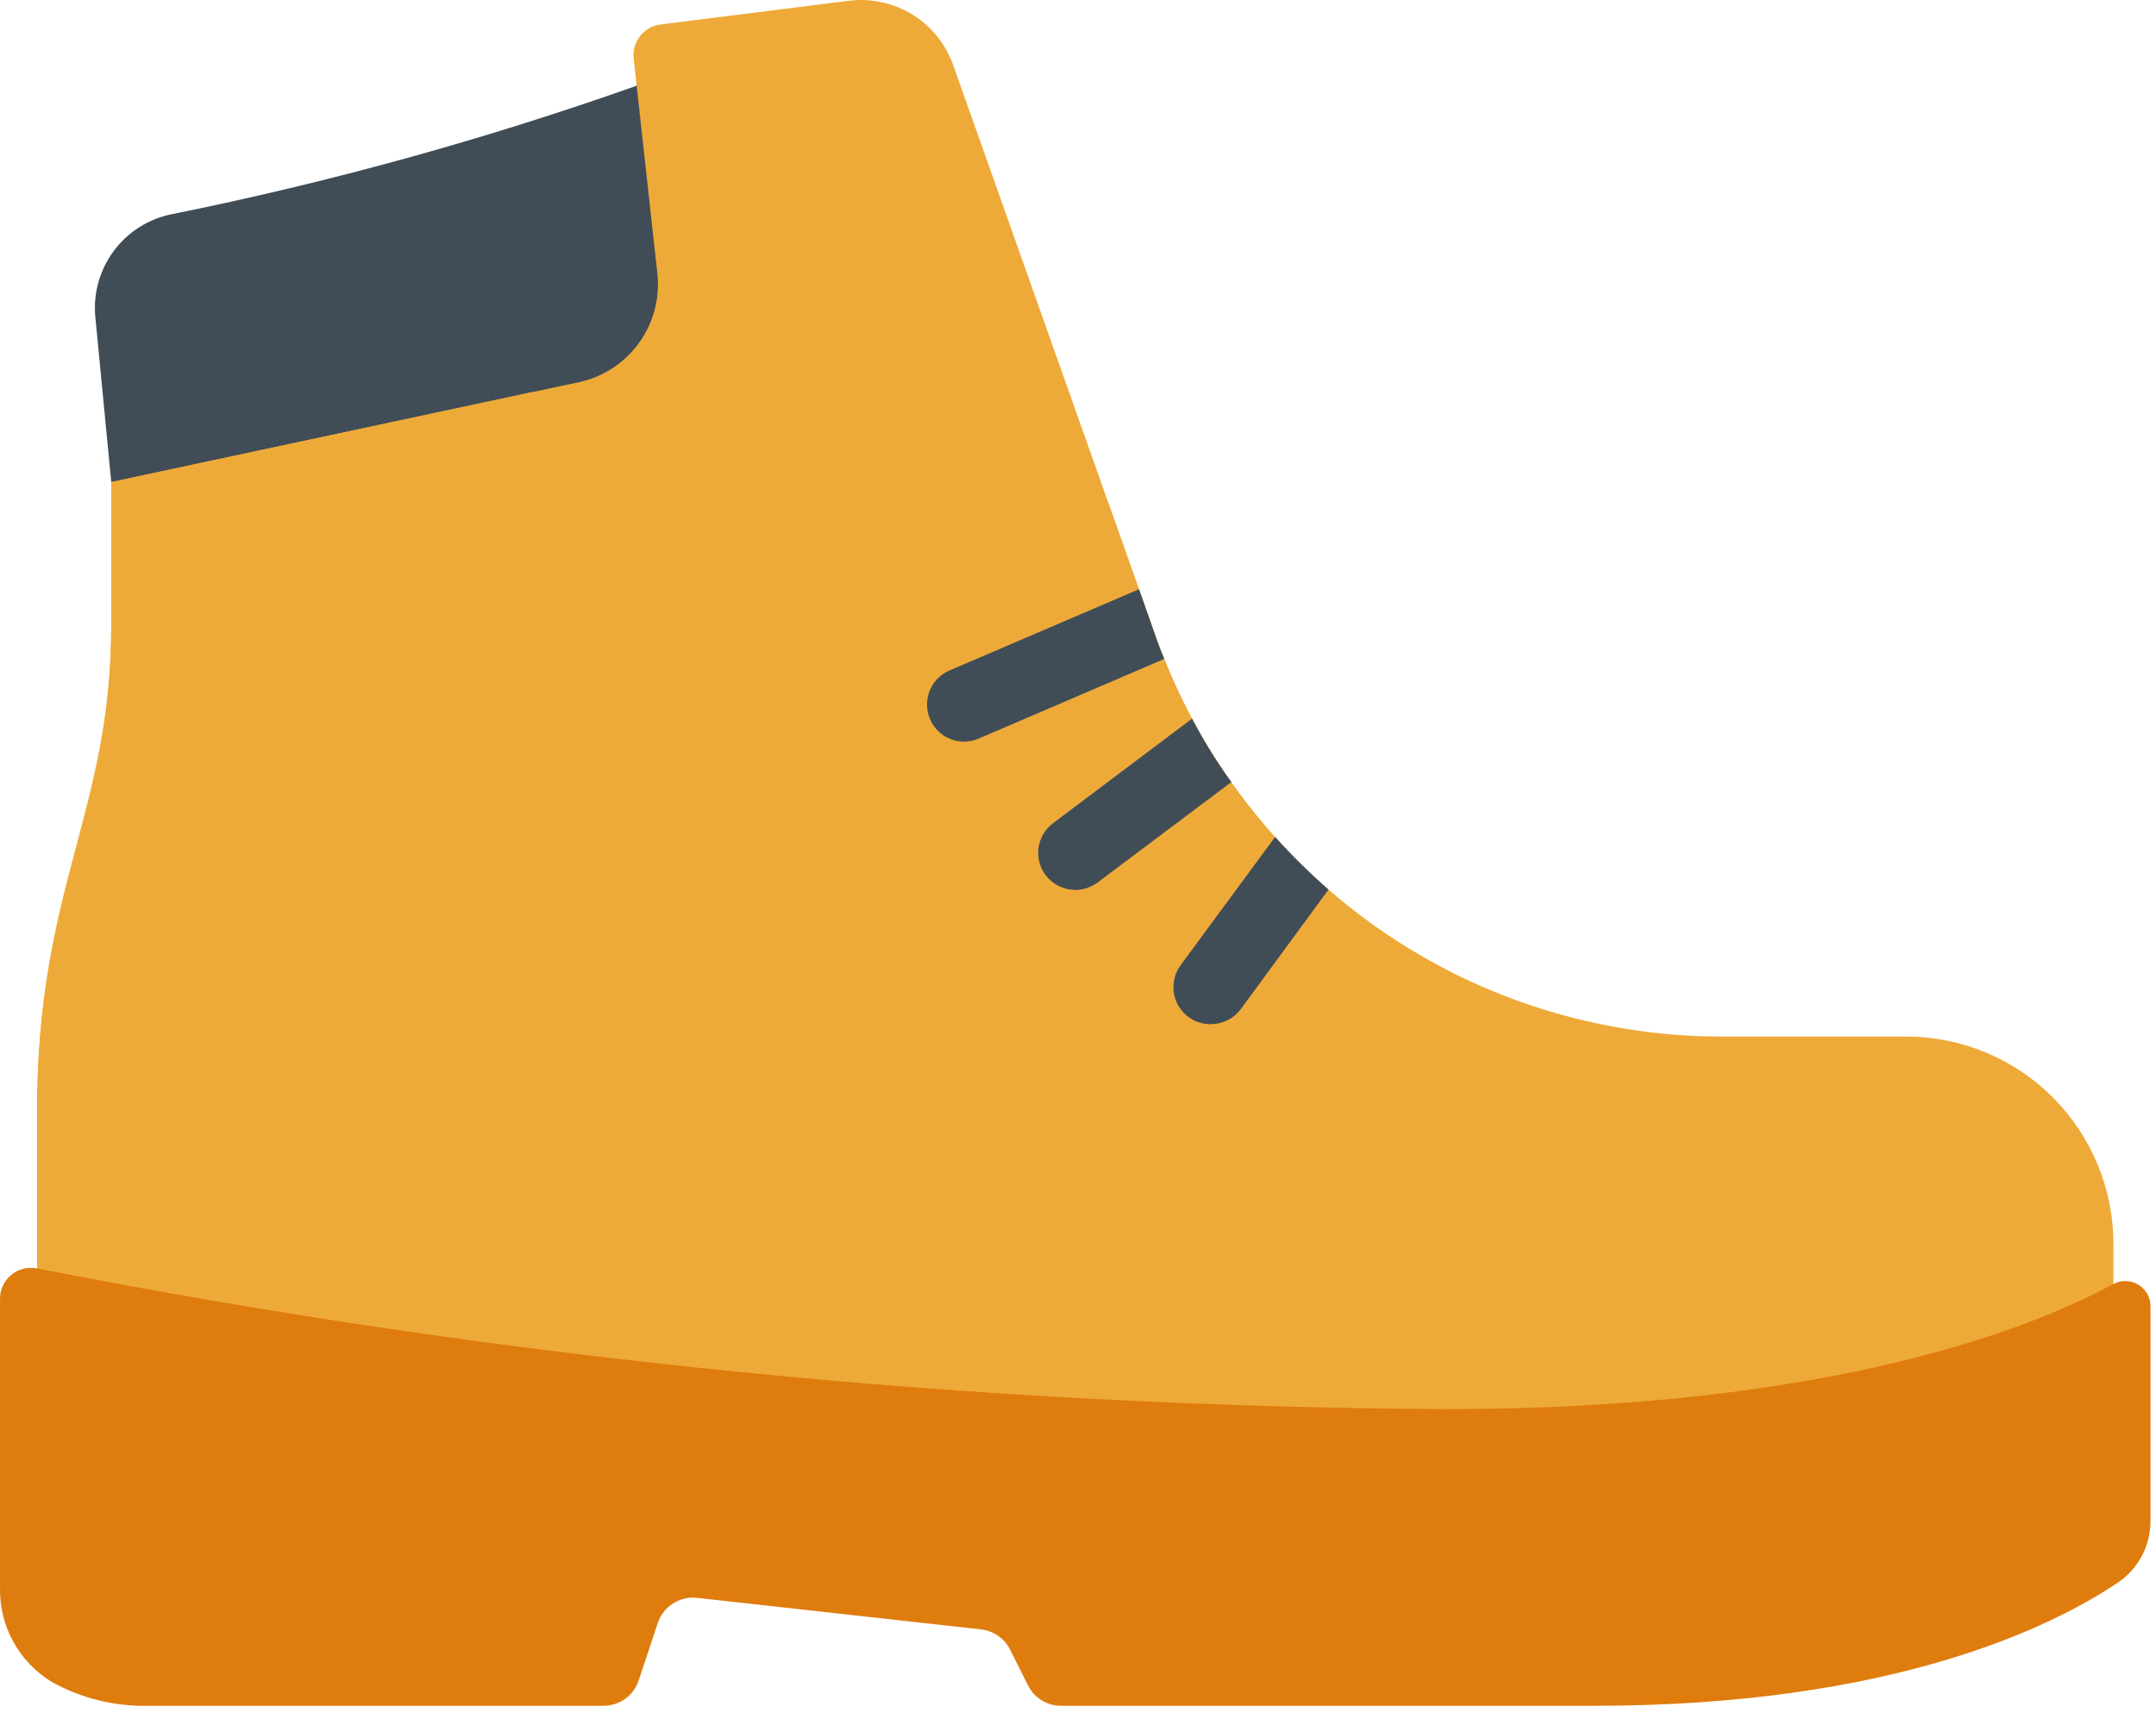
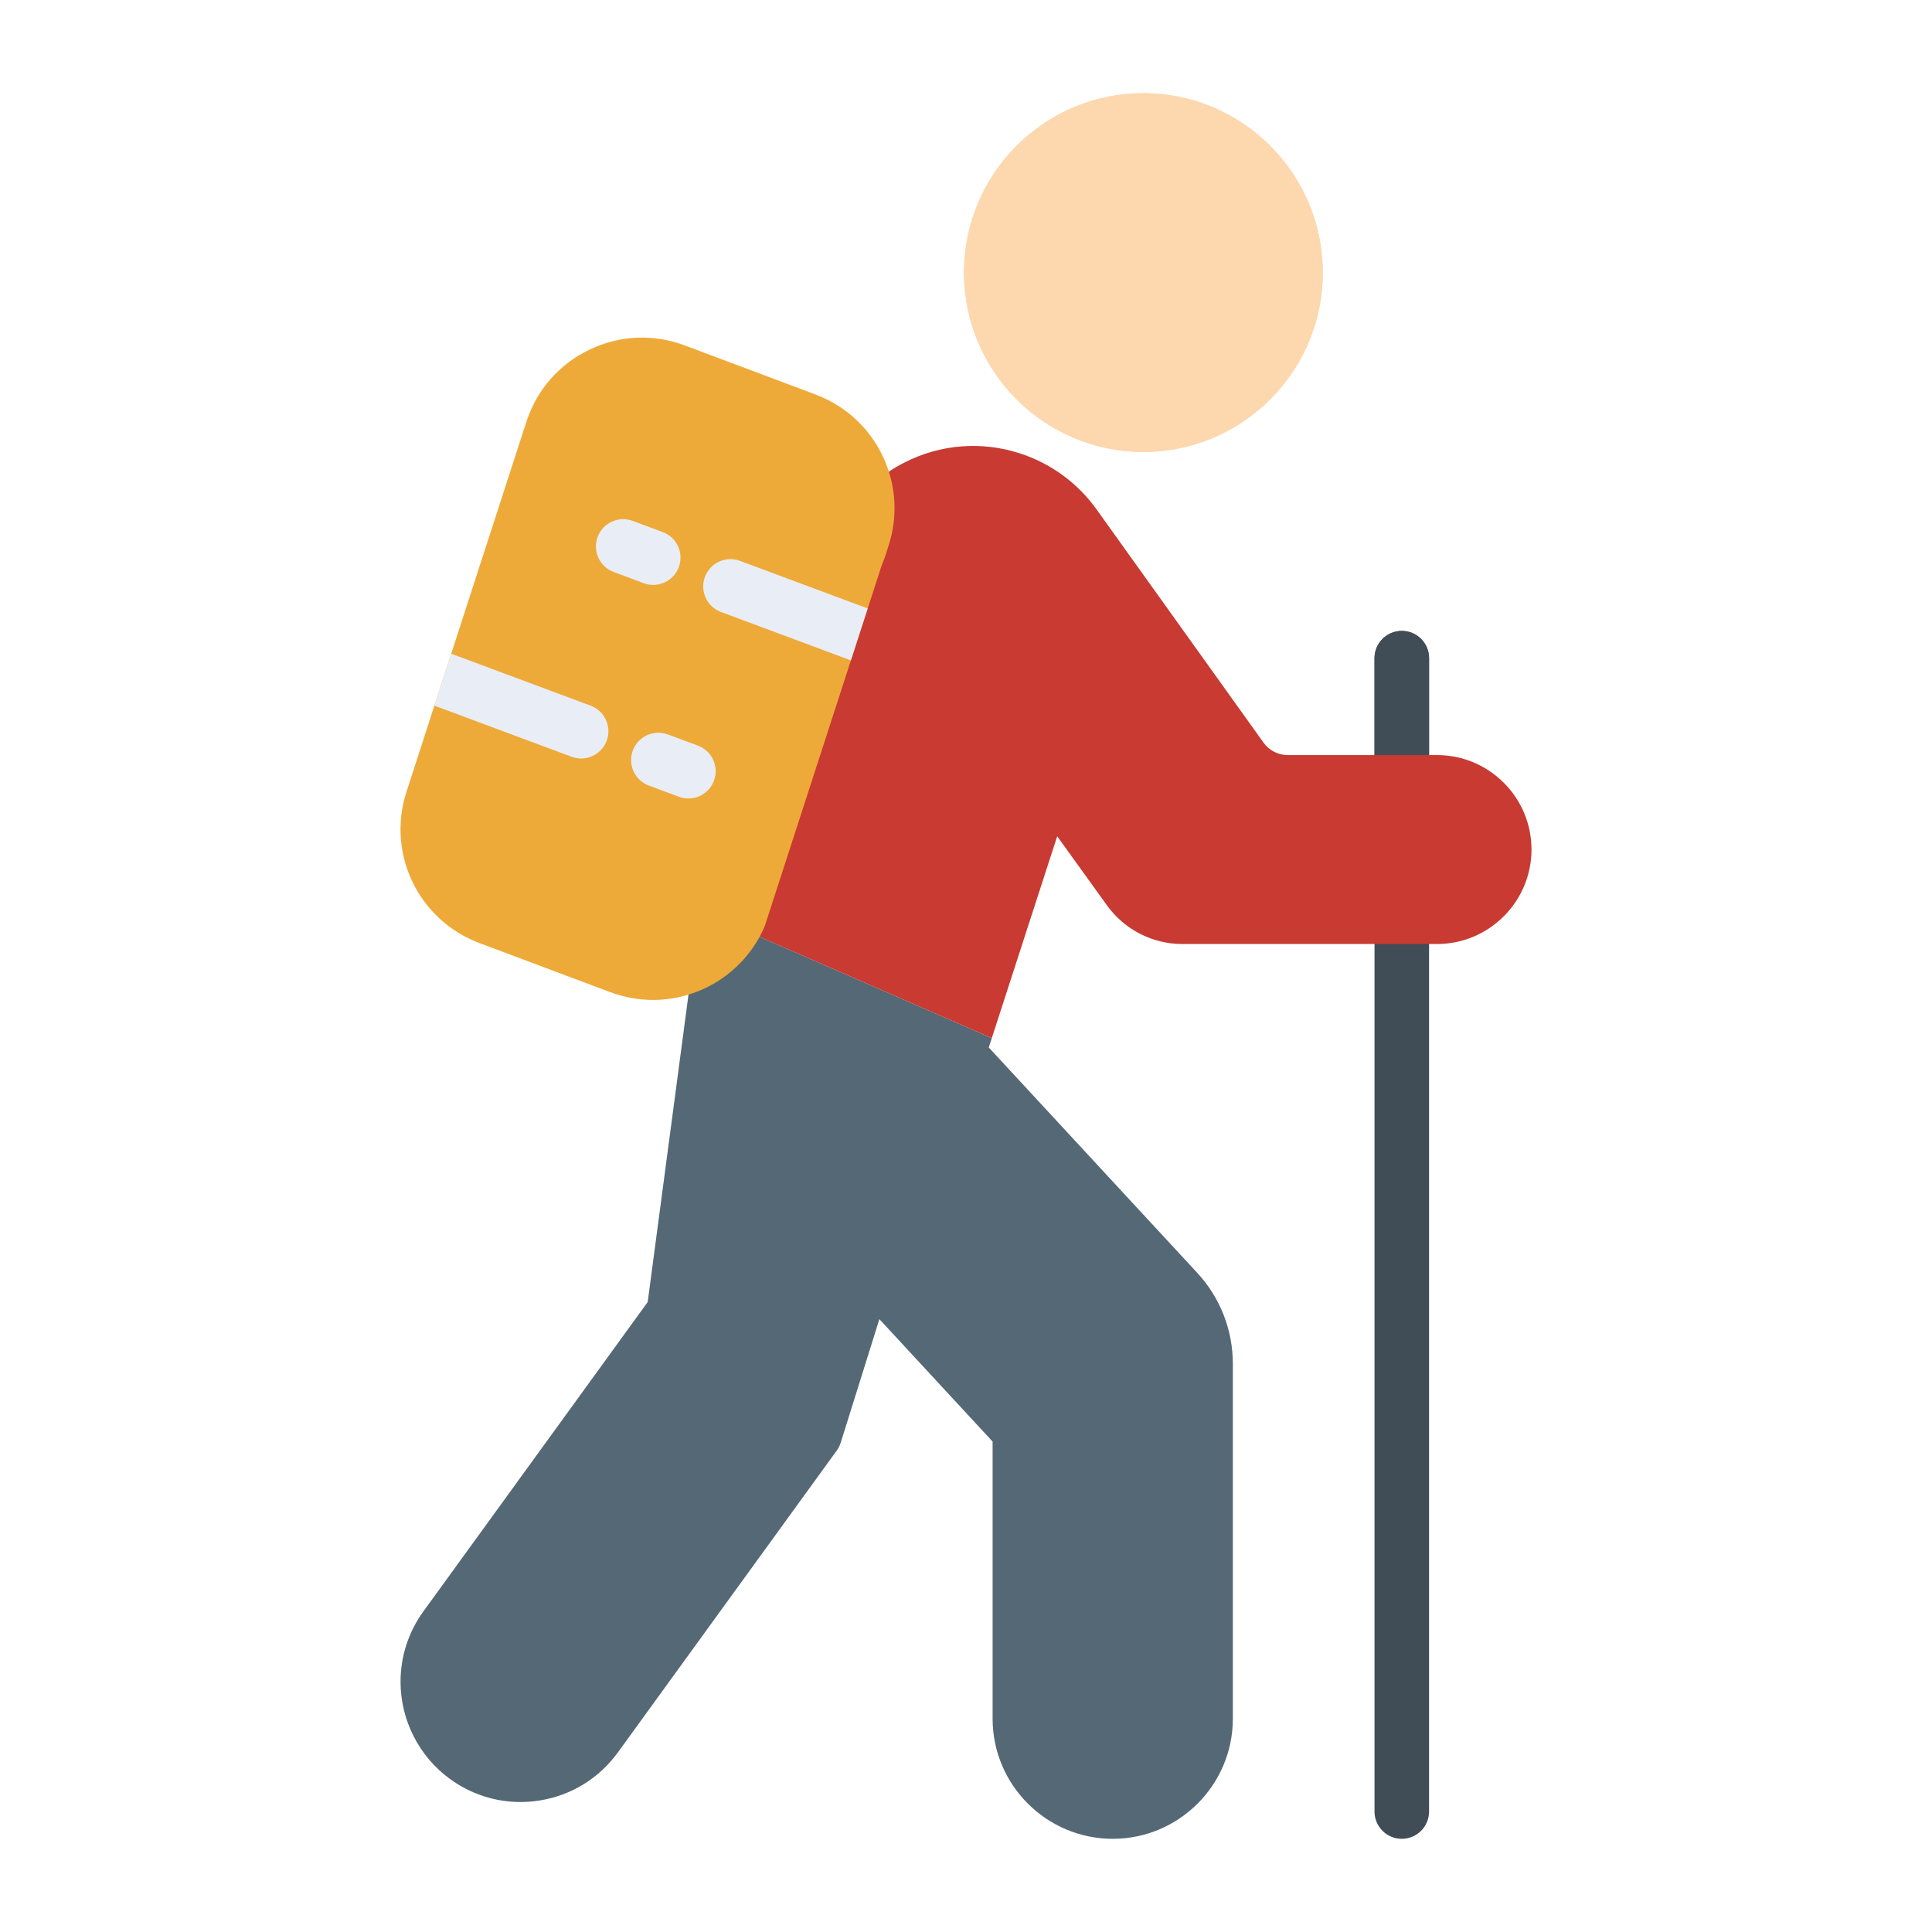
- <svg xmlns="http://www.w3.org/2000/svg" width="238" height="189" viewBox="0 0 238 189" fill="none">
-   <path d="M12.28 53.205L10.52 34.951C10.283 32.365 11.008 29.783 12.556 27.699C14.104 25.614 16.366 24.174 18.91 23.654C36.316 20.143 53.454 15.411 70.195 9.492L73.674 8.183L77.767 53.205H12.28Z" fill="#404D57" />
-   <path d="M4.094 159.622V122.65C4.094 97.921 12.28 89.677 12.28 69.069V53.205L63.794 42.207C66.499 41.654 68.9 40.108 70.523 37.873C72.145 35.638 72.873 32.877 72.561 30.133L69.95 6.463C69.85 5.575 70.103 4.684 70.654 3.98C71.205 3.277 72.01 2.818 72.897 2.702L93.722 0.082C96.168 -0.222 98.645 0.321 100.741 1.621C102.836 2.92 104.424 4.898 105.239 7.225L127.538 70.142C132.092 83.065 140.539 94.26 151.717 102.187C162.894 110.114 176.252 114.383 189.955 114.407H210.502C213.506 114.418 216.48 115.02 219.251 116.18C222.023 117.34 224.539 119.034 226.656 121.166C228.773 123.298 230.45 125.827 231.589 128.607C232.729 131.387 233.31 134.364 233.3 137.369V159.622H4.094Z" fill="#EEAA38" />
-   <path d="M159.626 107.027V118.692C159.62 120.861 158.755 122.939 157.222 124.473C155.688 126.007 153.609 126.872 151.44 126.878H90.046C63.892 126.878 51.122 138.543 45.31 147.015H4.094V122.662C4.094 97.941 12.28 89.673 12.28 69.085V53.205L58.817 43.259C64.178 50.667 83.866 72.196 122.299 55.374L127.538 70.15C133.183 86.059 144.65 99.237 159.626 107.027Z" fill="#EEAA38" />
-   <path d="M159.627 155.529C202.603 155.529 224.857 146.319 233.3 141.715C233.725 141.49 234.2 141.378 234.68 141.391C235.16 141.404 235.628 141.54 236.04 141.787C236.452 142.034 236.793 142.384 237.03 142.801C237.267 143.219 237.392 143.69 237.393 144.171V167.885C237.394 169.234 237.062 170.563 236.426 171.752C235.79 172.942 234.869 173.956 233.747 174.704C226.752 179.403 209.152 188.272 175.999 188.272H117.134C116.374 188.272 115.629 188.06 114.983 187.66C114.337 187.26 113.815 186.689 113.475 186.009L111.506 182.08C111.201 181.468 110.747 180.943 110.187 180.552C109.626 180.161 108.977 179.916 108.297 179.841L76.949 176.358C76.018 176.254 75.08 176.474 74.291 176.979C73.502 177.484 72.911 178.244 72.615 179.133L70.503 185.473C70.231 186.288 69.71 186.997 69.013 187.5C68.316 188.002 67.478 188.273 66.619 188.272H16.373C12.656 188.358 8.982 187.451 5.732 185.645C3.955 184.571 2.49 183.05 1.485 181.234C0.48 179.418 -0.032 177.369 0.002 175.294V143.368C-0.003 142.86 0.107 142.358 0.322 141.897C0.537 141.437 0.852 141.03 1.244 140.708C1.637 140.385 2.096 140.154 2.589 140.031C3.082 139.909 3.597 139.898 4.095 140C55.339 150.03 107.411 155.229 159.627 155.529Z" fill="#DF7C0E" />
-   <path d="M128.521 72.728L108.015 81.528C107.509 81.738 106.967 81.849 106.419 81.855C105.476 81.853 104.563 81.526 103.834 80.929C103.104 80.332 102.604 79.501 102.416 78.577C102.228 77.653 102.365 76.693 102.804 75.858C103.242 75.024 103.956 74.366 104.823 73.997L125.738 65.033L127.539 70.149C127.825 71.009 128.153 71.868 128.521 72.728Z" fill="#404D57" />
-   <path d="M135.93 86.316L121.154 97.408C120.442 97.932 119.583 98.219 118.698 98.227C118.064 98.223 117.438 98.073 116.871 97.789C116.303 97.505 115.808 97.095 115.424 96.59C115.102 96.16 114.867 95.67 114.734 95.15C114.6 94.629 114.571 94.087 114.647 93.555C114.723 93.023 114.903 92.511 115.177 92.049C115.45 91.586 115.813 91.182 116.243 90.859L131.591 79.317C132.862 81.755 134.312 84.094 135.93 86.316Z" fill="#404D57" />
-   <path d="M146.653 98.186L136.952 111.406C136.563 111.916 136.061 112.329 135.486 112.613C134.911 112.897 134.279 113.044 133.637 113.043C132.77 113.05 131.923 112.777 131.222 112.266C130.786 111.949 130.417 111.55 130.135 111.09C129.854 110.631 129.666 110.12 129.582 109.588C129.498 109.055 129.52 108.512 129.647 107.988C129.774 107.464 130.004 106.971 130.322 106.536L140.759 92.374C142.61 94.423 144.578 96.364 146.653 98.186Z" fill="#404D57" />
+ <svg xmlns="http://www.w3.org/2000/svg" width="409" height="409" viewBox="0 0 409 409" fill="none">
+   <path d="M296.756 389.272C293.568 389.272 290.981 386.685 290.981 383.498V139.334C290.981 136.147 293.568 133.56 296.756 133.56C299.943 133.56 302.53 136.147 302.53 139.334V383.498C302.53 386.685 299.946 389.272 296.756 389.272Z" fill="#404D57" />
+   <path d="M302.53 139.334V159.844H290.981V139.334C290.981 136.147 293.568 133.56 296.756 133.56C299.946 133.56 302.53 136.147 302.53 139.334Z" fill="#404D57" />
+   <path d="M242.051 19.728C221.112 19.728 204.076 36.764 204.076 57.705C204.076 78.646 221.112 95.682 242.051 95.682C262.991 95.682 280.027 78.646 280.027 57.705C280.027 36.764 262.991 19.728 242.051 19.728Z" fill="#FDD7AD" />
+   <path d="M280.027 57.705C280.027 58.482 280.003 59.257 279.958 60.022C278.757 79.887 262.214 95.682 242.051 95.682C221.112 95.682 204.076 78.646 204.076 57.705C204.076 46.573 208.89 36.543 216.548 29.588C223.294 23.465 232.244 19.728 242.051 19.728C262.991 19.728 280.027 36.764 280.027 57.705Z" fill="#FDD7AD" />
+   <path d="M260.99 288.708V363.844C260.99 377.865 249.584 389.272 235.562 389.272C221.539 389.272 210.132 377.865 210.132 363.844V305.177L186.162 279.26L177.978 305.41C177.792 306.007 177.511 306.57 177.143 307.075L130.81 370.975C126.826 376.472 120.937 380.091 114.227 381.159C112.874 381.376 111.518 381.482 110.173 381.482C104.856 381.482 99.688 379.817 95.297 376.634C88.722 371.868 84.793 364.164 84.793 356.032C84.793 350.643 86.47 345.487 89.638 341.118L137.116 275.637L148.111 192.795L199.327 215.117L209.959 219.765L209.319 221.743L216.363 229.36L253.457 269.464C258.317 274.718 260.99 281.553 260.99 288.708Z" fill="#556875" />
+   <path d="M142.671 190.426L199.327 215.117L209.959 219.765L223.807 177.037L234.331 191.643C238.009 196.78 243.973 199.845 250.289 199.845H304.209C315.238 199.845 324.212 190.873 324.212 179.842C324.212 168.816 315.238 159.844 304.209 159.844H272.584C270.57 159.844 268.67 158.865 267.498 157.229L232.127 107.824C230.135 105.046 227.729 102.618 224.977 100.604C222.224 98.593 219.181 97.039 215.928 95.983C207.772 93.339 199.077 94.031 191.443 97.927C190.308 98.507 189.215 99.147 188.171 99.847C188.171 99.847 161.942 130.608 152.199 155.114C142.455 179.621 142.671 190.426 142.671 190.426Z" fill="#C83A32" />
+   <path d="M188.101 115.559L187.327 117.953C187.283 118.09 187.233 118.225 187.177 118.355C187.163 118.396 187.146 118.437 187.127 118.475C186.891 119.029 186.679 119.596 186.492 120.176L183.694 128.806L181.985 134.08C181.976 134.118 181.964 134.154 181.949 134.191L180.131 139.803L161.988 195.788C161.928 195.981 161.855 196.169 161.774 196.351C161.475 197.03 161.151 197.687 160.802 198.327C158.769 202.044 155.913 205.092 152.557 207.332C152.42 207.423 152.28 207.515 152.14 207.604C150.156 208.876 148.005 209.868 145.755 210.556C143.335 211.297 140.799 211.684 138.227 211.684C135.218 211.684 132.162 211.152 129.186 210.036L101.497 199.645C88.582 194.802 81.8 180.73 86.053 167.608L91.96 149.384L93.632 144.223C93.637 144.204 93.644 144.187 93.649 144.17L95.523 138.389L111.433 89.294C113.622 82.539 118.35 77.123 124.745 74.041C131.14 70.959 138.321 70.634 144.966 73.127L172.658 83.518C180.349 86.405 185.866 92.564 188.171 99.847C189.737 104.791 189.821 110.252 188.101 115.559Z" fill="#EEAA38" />
+   <path d="M136.271 123.46L129.915 121.09C126.927 119.977 125.406 116.652 126.52 113.664C127.634 110.675 130.959 109.155 133.947 110.269L140.304 112.639C143.292 113.753 144.812 117.077 143.698 120.066C142.587 123.054 139.26 124.574 136.271 123.46Z" fill="#E9EDF5" />
+   <path d="M183.693 128.806L181.985 134.08C181.976 134.118 181.964 134.154 181.949 134.19L180.13 139.803L152.624 129.554C149.638 128.44 148.115 125.115 149.229 122.127C150.343 119.139 153.67 117.619 156.656 118.733L183.693 128.806Z" fill="#E9EDF5" />
+   <path d="M141.391 155.48L147.747 157.85C150.735 158.964 152.256 162.289 151.142 165.277C150.028 168.265 146.703 169.786 143.715 168.672L137.358 166.302C134.37 165.188 132.85 161.863 133.964 158.875C135.078 155.887 138.403 154.366 141.391 155.48Z" fill="#E9EDF5" />
+   <path d="M128.433 156.813C127.319 159.801 123.992 161.322 121.006 160.208L91.96 149.384L93.632 144.223C93.637 144.204 93.644 144.187 93.649 144.17L95.523 138.389L125.038 149.386C128.027 150.5 129.547 153.825 128.433 156.813Z" fill="#E9EDF5" />
</svg>
